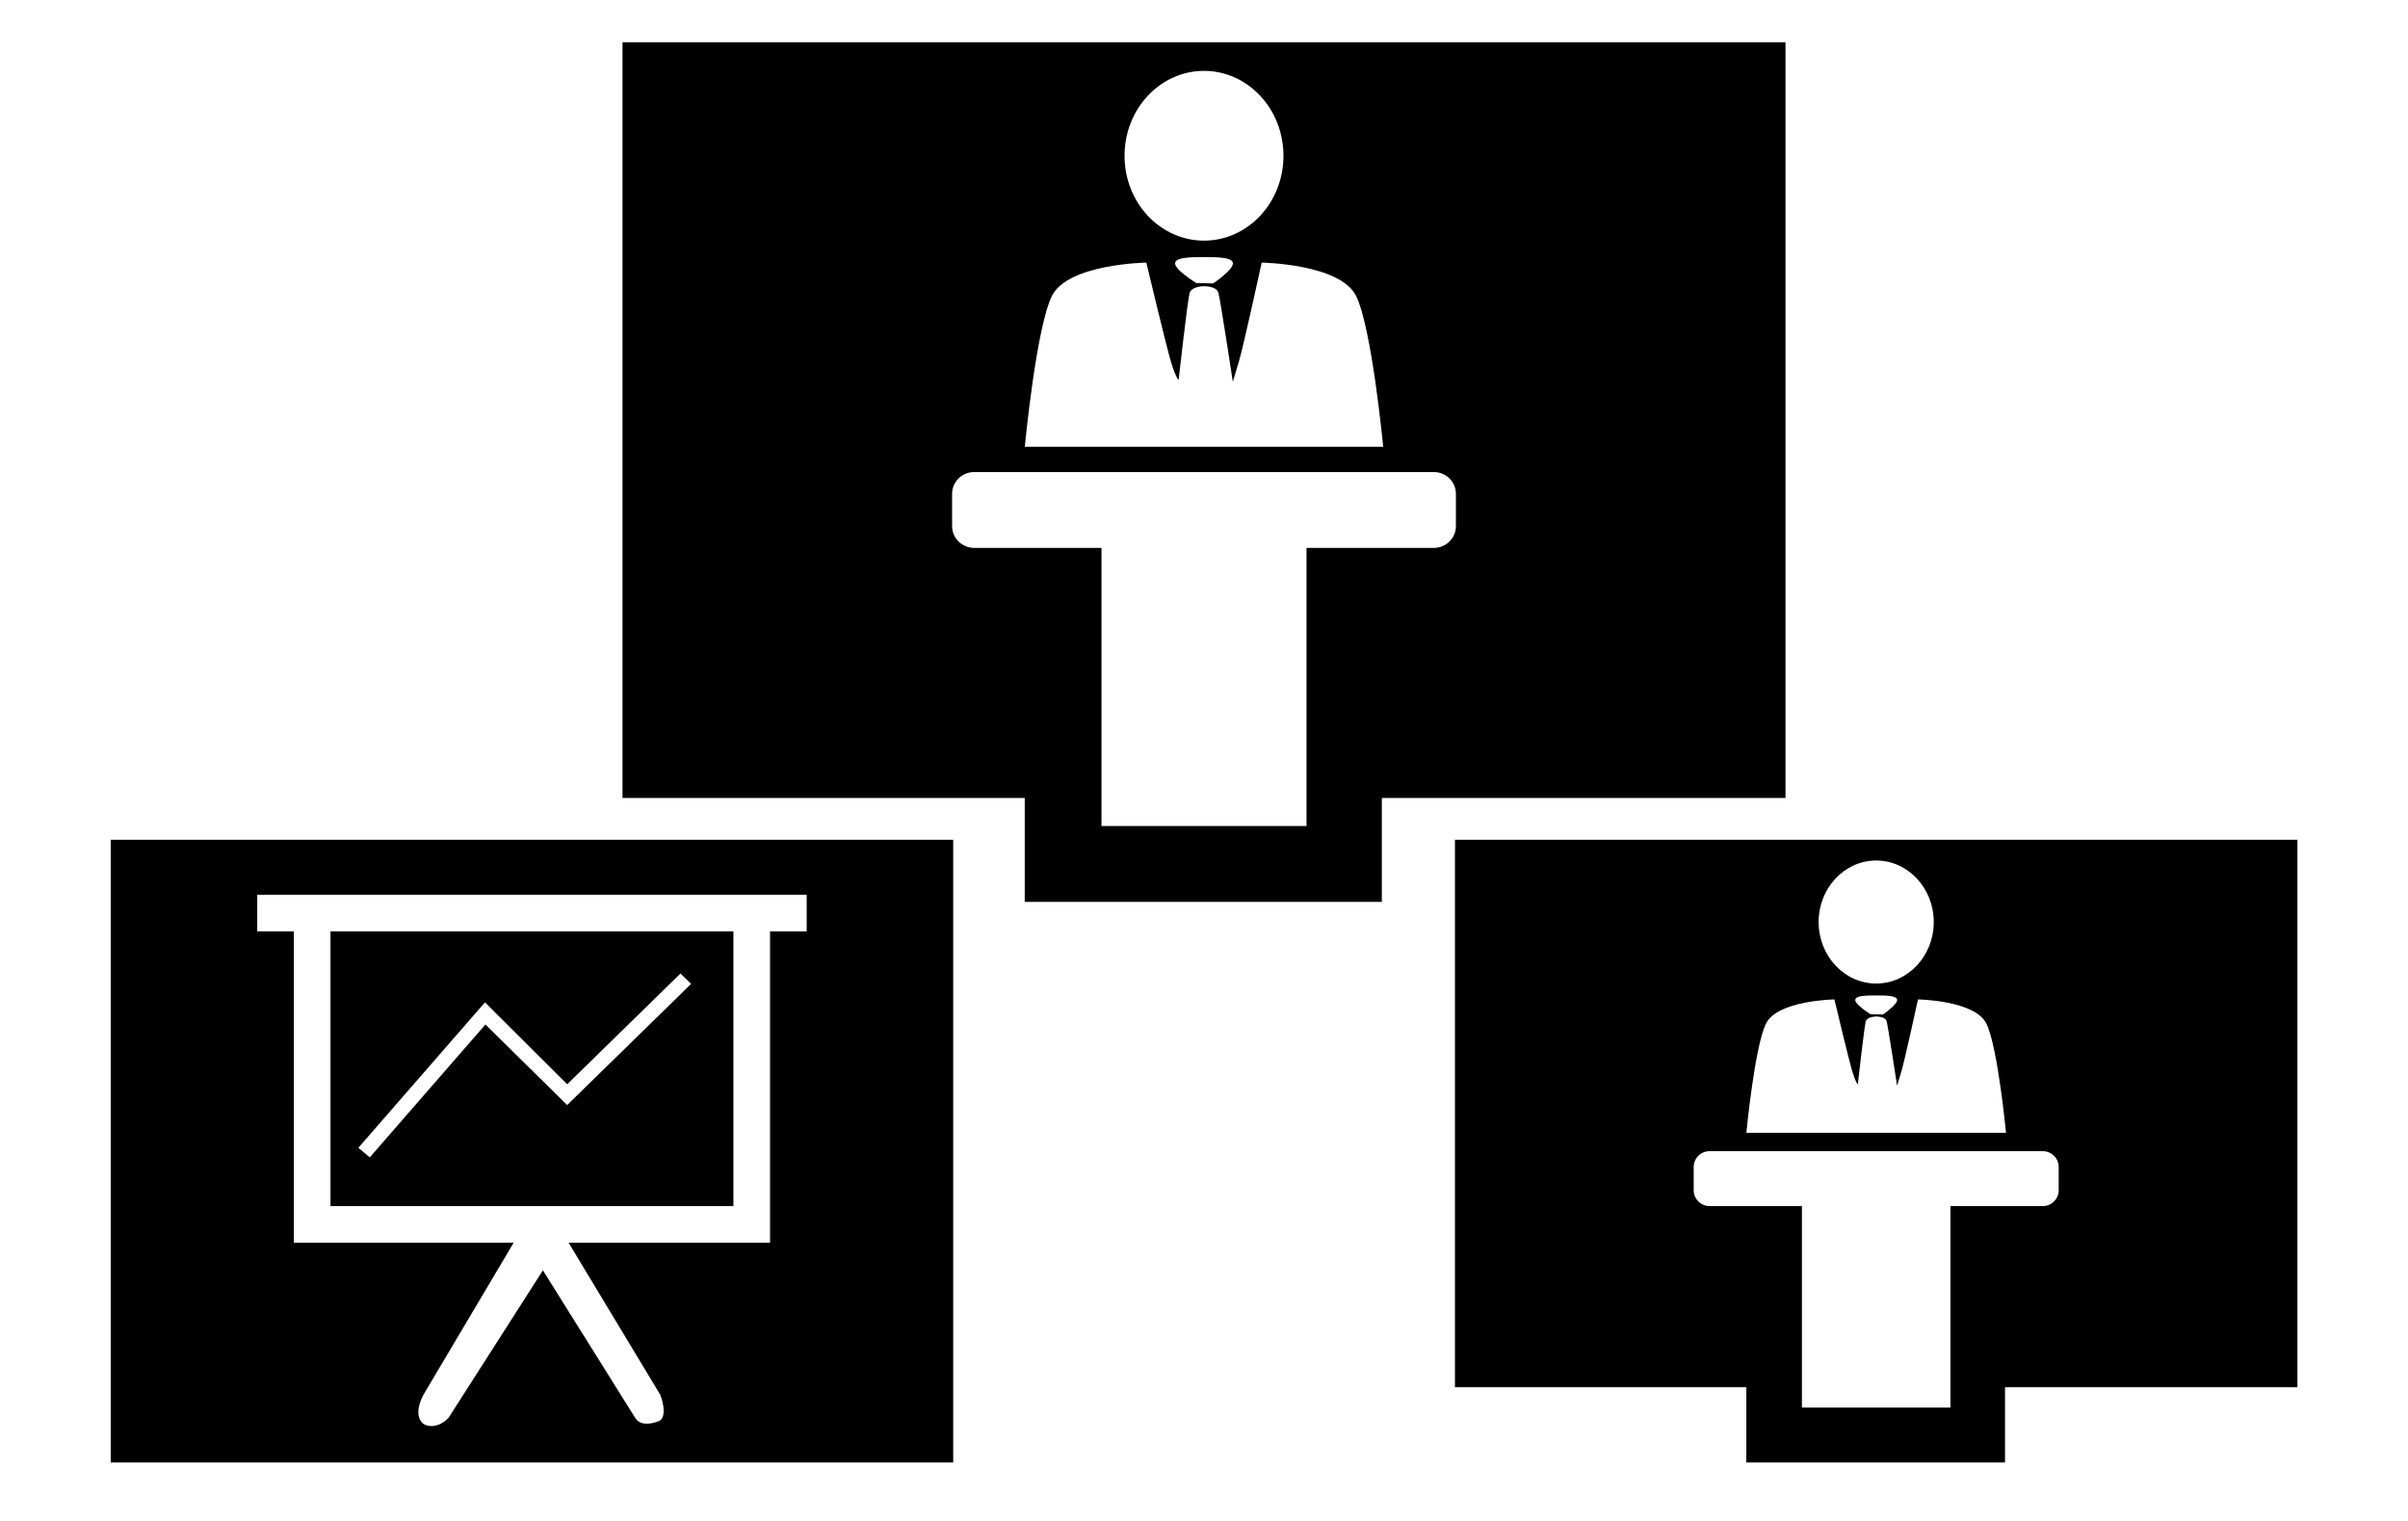
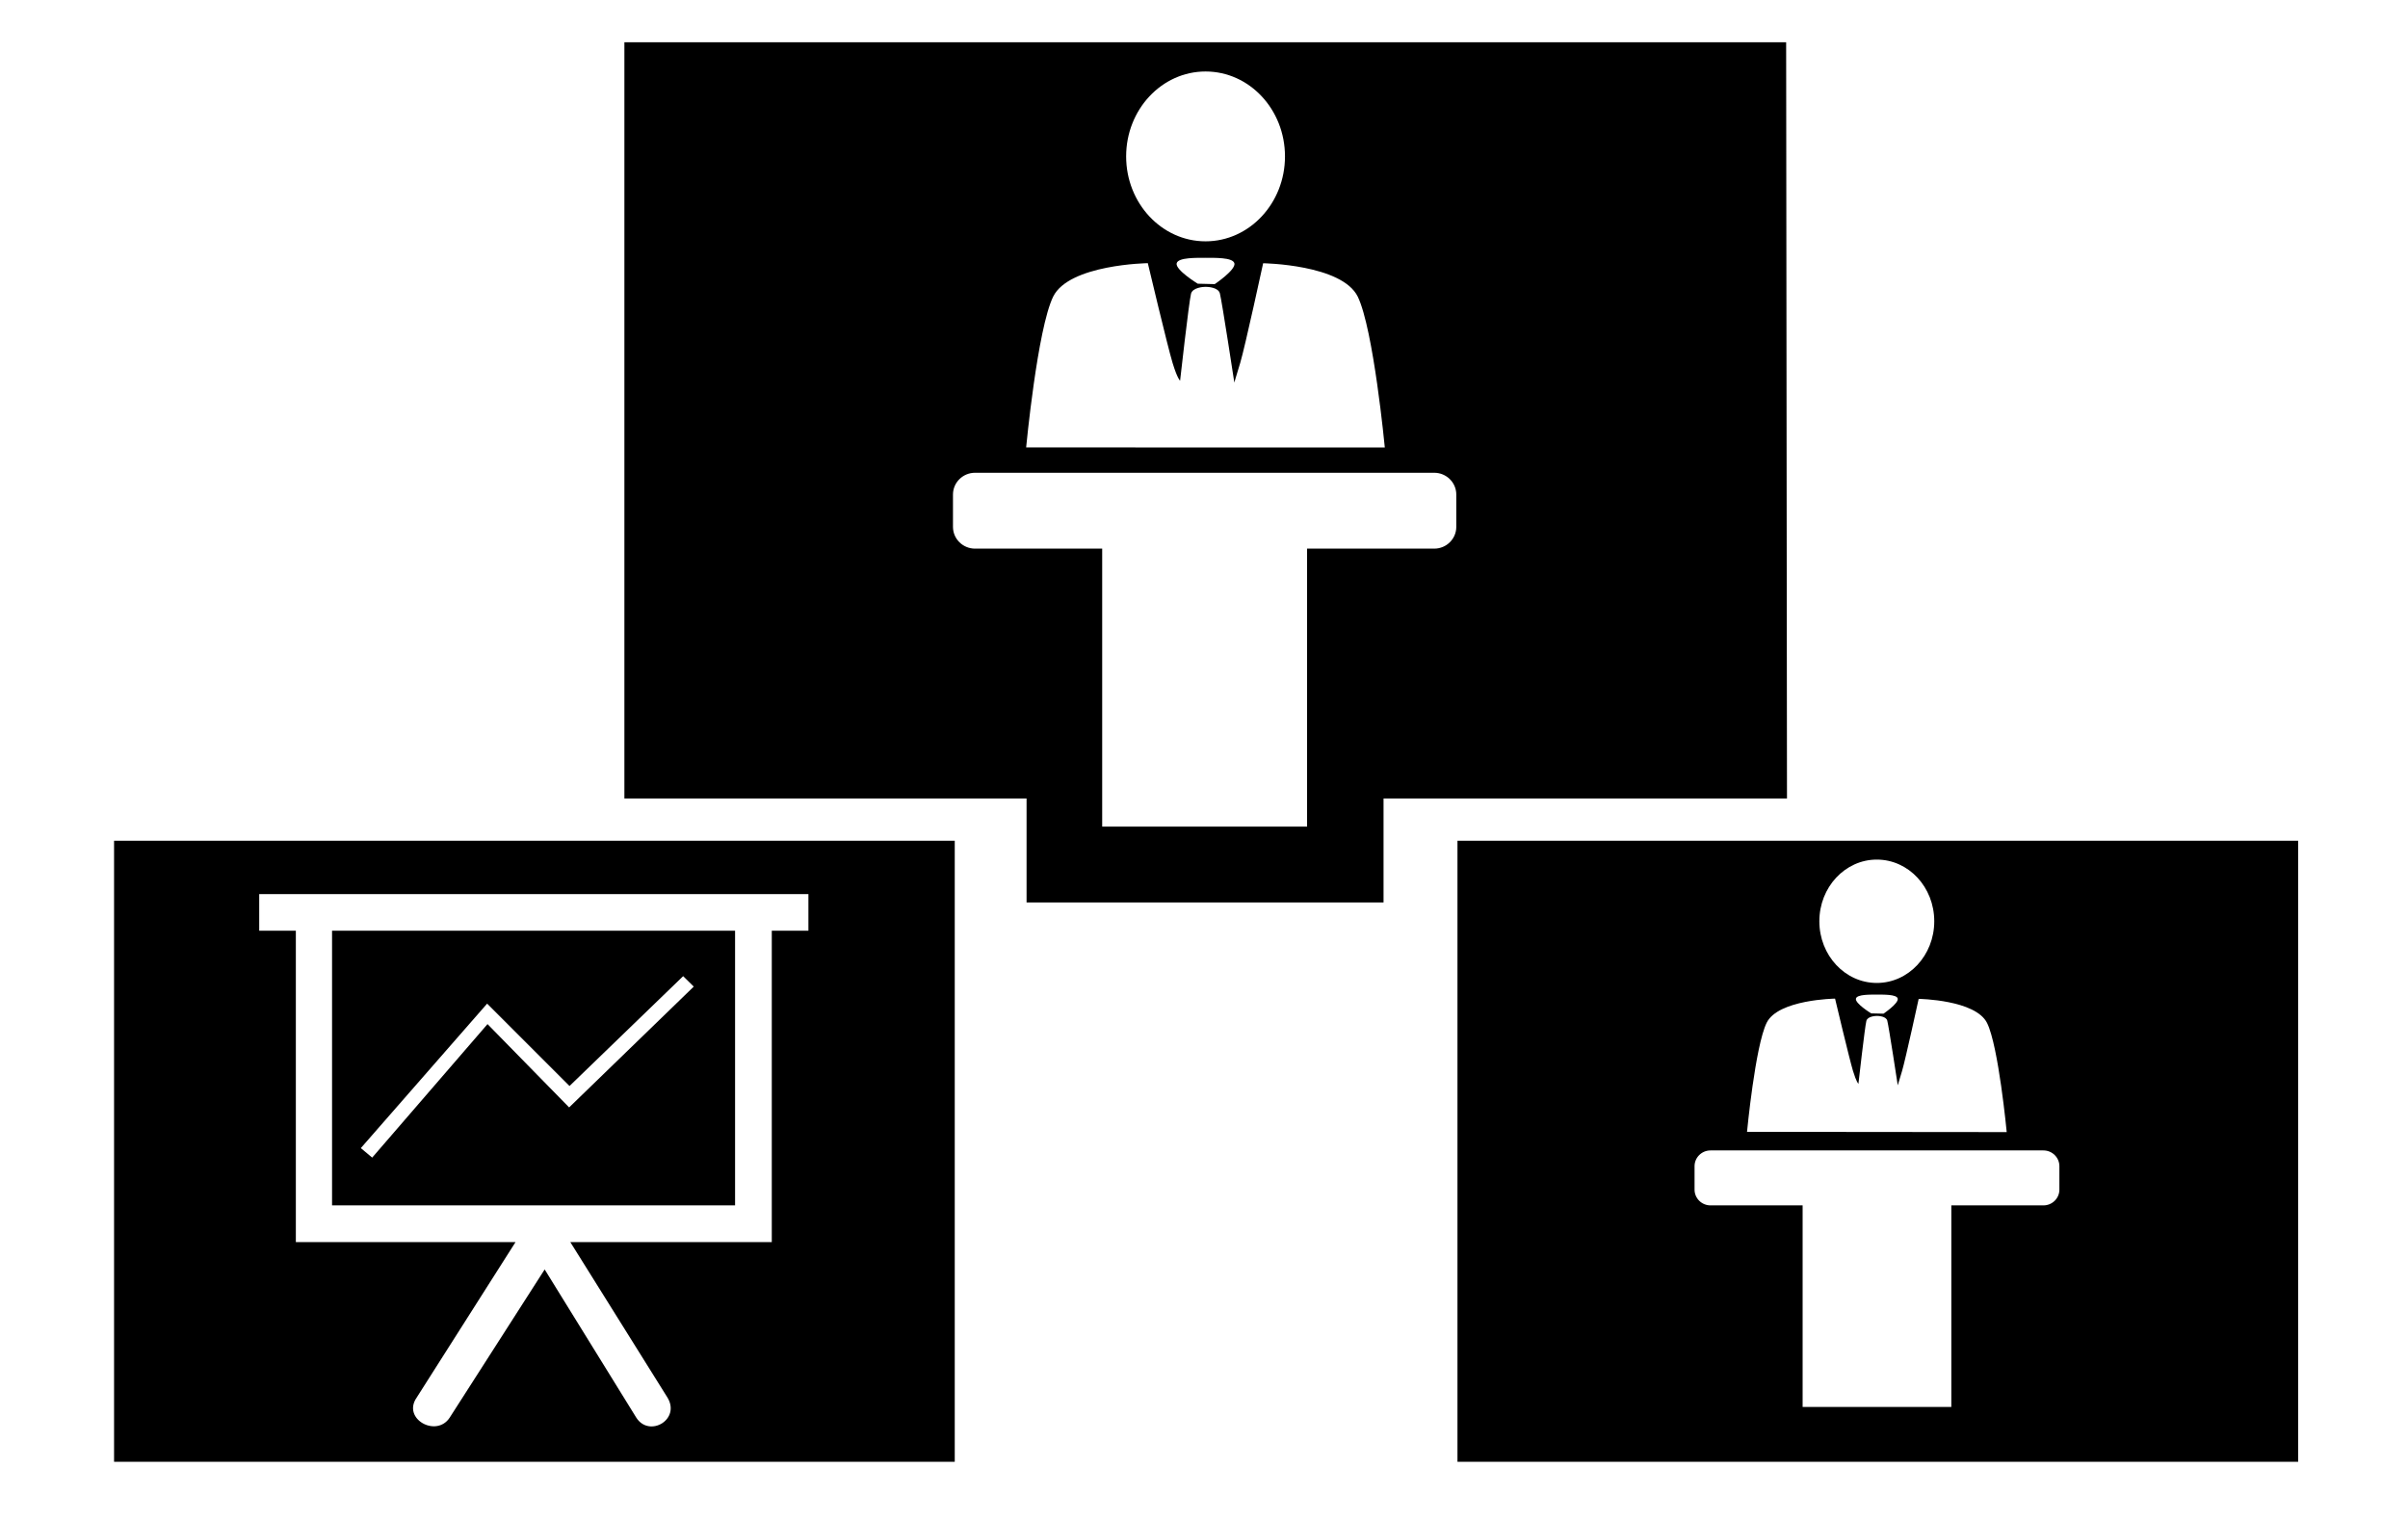
<svg xmlns="http://www.w3.org/2000/svg" width="100%" height="100%" viewBox="0 0 57 36" version="1.1" xml:space="preserve" style="fill-rule:evenodd;clip-rule:evenodd;stroke-linejoin:round;stroke-miterlimit:1.414;">
-   <g transform="matrix(1,0,0,1,-11,-242)">
-     <g id="present-mode-1" transform="matrix(0.433529,0,0,0.433529,23.5922,269.247)">
-       <g transform="matrix(1,0,0,1,-23,-17)">
-         <g transform="matrix(1,0,0,1,5,0)">
-           <path d="M41,34L-5,34L-5,0L41,0L41,34ZM20,22L24.998,30.289C25.21,30.807 25.325,31.582 24.923,31.74C24.361,31.961 23.869,31.935 23.639,31.566L18.598,23.508L13.441,31.566C12.869,32.144 12.275,32.057 12.039,31.861C11.805,31.667 11.623,31.16 12.081,30.289L17,22L5,22L5,5L3,5L3,3L33,3L33,5L31,5L31,22L20,22ZM7,5L29,5L29,20L7,20L7,5ZM15.459,10.085L9.145,17.338L8.52,16.818L15.435,8.876L19.923,13.35L26.11,7.301L26.69,7.869L19.921,14.484L15.459,10.085Z" />
-         </g>
-       </g>
-     </g>
-     <g id="present-mode-2" transform="matrix(0.598445,0,0,0.598445,39.5,253.173)">
-       <g transform="matrix(1,0,0,1,-23,-17)">
-         <path d="M46,29.891L30.034,29.891L30.034,34L15.909,34L15.909,29.891L0,29.891L0,0L46,0L46,29.891ZM32.092,17L13.908,17C13.428,17 13.036,17.385 13.036,17.86L13.036,19.14C13.036,19.615 13.428,20 13.908,20L18.945,20L18.945,31L27.055,31L27.055,20L32.092,20C32.572,20 32.964,19.615 32.964,19.14L32.964,17.86C32.964,17.385 32.572,17 32.092,17ZM30.088,16C30.086,15.984 29.642,11.315 29.018,10.039C28.392,8.762 25.281,8.717 25.281,8.717C25.281,8.717 24.564,12.025 24.373,12.654C24.18,13.284 24.141,13.43 24.141,13.43C24.141,13.43 23.655,10.234 23.57,9.91C23.507,9.666 23.089,9.65 23,9.65C22.911,9.65 22.493,9.678 22.429,9.921C22.345,10.246 21.996,13.359 21.996,13.359C21.996,13.359 21.89,13.284 21.698,12.654C21.506,12.025 20.719,8.717 20.719,8.717C20.719,8.717 17.608,8.762 16.982,10.039C16.357,11.317 15.912,16 15.912,16L30.088,16ZM24.141,8.717C24.202,8.978 23.363,9.54 23.363,9.54L22.692,9.524C22.692,9.524 21.798,8.978 21.859,8.717C21.916,8.477 22.682,8.503 23,8.5C23.32,8.503 24.084,8.477 24.141,8.717ZM23,1.133C24.735,1.133 26.143,2.638 26.143,4.491C26.143,6.344 24.735,7.848 23,7.848C21.265,7.848 19.857,6.344 19.857,4.491C19.857,2.638 21.265,1.133 23,1.133Z" />
-       </g>
-     </g>
-     <g id="present-mode-21" transform="matrix(0.433529,0,0,0.433529,55.4115,269.247)">
-       <g transform="matrix(1,0,0,1,-23,-17)">
-         <path d="M46,29.891L30.034,29.891L30.034,34L15.909,34L15.909,29.891L0,29.891L0,0L46,0L46,29.891ZM32.092,17L13.908,17C13.428,17 13.036,17.385 13.036,17.86L13.036,19.14C13.036,19.615 13.428,20 13.908,20L18.945,20L18.945,31L27.055,31L27.055,20L32.092,20C32.572,20 32.964,19.615 32.964,19.14L32.964,17.86C32.964,17.385 32.572,17 32.092,17ZM30.088,16C30.086,15.984 29.642,11.315 29.018,10.039C28.392,8.762 25.281,8.717 25.281,8.717C25.281,8.717 24.564,12.025 24.373,12.654C24.18,13.284 24.141,13.43 24.141,13.43C24.141,13.43 23.655,10.234 23.57,9.91C23.507,9.666 23.089,9.65 23,9.65C22.911,9.65 22.493,9.678 22.429,9.921C22.345,10.246 21.996,13.359 21.996,13.359C21.996,13.359 21.89,13.284 21.698,12.654C21.506,12.025 20.719,8.717 20.719,8.717C20.719,8.717 17.608,8.762 16.982,10.039C16.357,11.317 15.912,16 15.912,16L30.088,16ZM24.141,8.717C24.202,8.978 23.363,9.54 23.363,9.54L22.692,9.524C22.692,9.524 21.798,8.978 21.859,8.717C21.916,8.477 22.682,8.503 23,8.5C23.32,8.503 24.084,8.477 24.141,8.717ZM23,1.133C24.735,1.133 26.143,2.638 26.143,4.491C26.143,6.344 24.735,7.848 23,7.848C21.265,7.848 19.857,6.344 19.857,4.491C19.857,2.638 21.265,1.133 23,1.133Z" />
-       </g>
-     </g>
-   </g>
+   <path d="m22.6 34.6h-19.9v-14.7h19.9zm-9.1-5.2 2.3 3.68c0.316 0.52-0.429 0.954-0.737 0.477l-2.17-3.51-2.25 3.51c-0.316 0.477-1.13 0.026-0.78-0.477l2.34-3.68h-5.2v-7.37h-0.867v-0.867h13v0.867h-0.867v7.37zm-5.64-7.37h9.54v6.5h-9.54zm3.68 2.21-2.73 3.16-0.269-0.225 2.99-3.42 1.95 1.95 2.69-2.6 0.251 0.247-2.95 2.86z" stroke-width=".434" />
+   <path d="m42.3 18.9h-9.55v2.46h-8.45v-2.46h-9.52v-17.9h27.5zm-8.32-7.71h-10.9c-0.287 0-0.522 0.23-0.522 0.515v0.766c0 0.284 0.235 0.515 0.522 0.515h3.01v6.58h4.85v-6.58h3.01c0.287 0 0.522-0.23 0.522-0.515v-0.766c0-0.284-0.235-0.515-0.522-0.515zm-1.2-0.598c-0.001-0.01-0.267-2.8-0.64-3.57-0.375-0.764-2.24-0.791-2.24-0.791s-0.429 1.98-0.543 2.36c-0.116 0.377-0.139 0.464-0.139 0.464s-0.291-1.91-0.342-2.11c-0.038-0.146-0.288-0.156-0.341-0.156-0.053 0-0.303 0.017-0.342 0.162-0.05 0.194-0.259 2.06-0.259 2.06s-0.063-0.045-0.178-0.422c-0.115-0.376-0.586-2.36-0.586-2.36s-1.86 0.027-2.24 0.791c-0.374 0.765-0.64 3.57-0.64 3.57zm-3.56-4.36c0.036 0.156-0.466 0.493-0.466 0.493l-0.402-0.01s-0.535-0.327-0.499-0.483c0.034-0.144 0.493-0.128 0.683-0.13 0.192 0.002 0.649-0.014 0.683 0.13zm-0.683-4.54c1.04 0 1.88 0.901 1.88 2.01s-0.843 2.01-1.88 2.01-1.88-0.9-1.88-2.01 0.843-2.01 1.88-2.01z" stroke-width=".598" />
+   <path d="m54.4 34.6h-19.9v-14.7h19.9v14.7zm-6.03-7.37h-7.88c-0.208 0-0.378 0.167-0.378 0.373v0.555c0 0.206 0.17 0.373 0.378 0.373h2.18v4.77h3.52v-4.77h2.18c0.208 0 0.378-0.167 0.378-0.373v-0.555c0-0.206-0.17-0.373-0.378-0.373zm-0.869-0.434c-8.68e-4 -0.007-0.193-2.03-0.464-2.58-0.271-0.554-1.62-0.573-1.62-0.573s-0.311 1.43-0.394 1.71c-0.084 0.273-0.101 0.336-0.101 0.336s-0.211-1.39-0.248-1.53c-0.027-0.106-0.209-0.113-0.247-0.113-0.039 0-0.22 0.012-0.248 0.117-0.036 0.141-0.188 1.49-0.188 1.49s-0.046-0.033-0.129-0.306c-0.083-0.273-0.424-1.71-0.424-1.71s-1.35 0.019-1.62 0.573c-0.271 0.554-0.464 2.58-0.464 2.58zm-2.58-3.16c0.026 0.113-0.337 0.357-0.337 0.357l-0.291-0.007s-0.388-0.237-0.361-0.35c0.025-0.104 0.357-0.093 0.495-0.094 0.139 0.001 0.47-0.01 0.495 0.094zm-0.495-3.29c0.752 0 1.36 0.652 1.36 1.46s-0.61 1.46-1.36 1.46-1.36-0.652-1.36-1.46 0.61-1.46 1.36-1.46z" stroke-width=".434" />
</svg>
